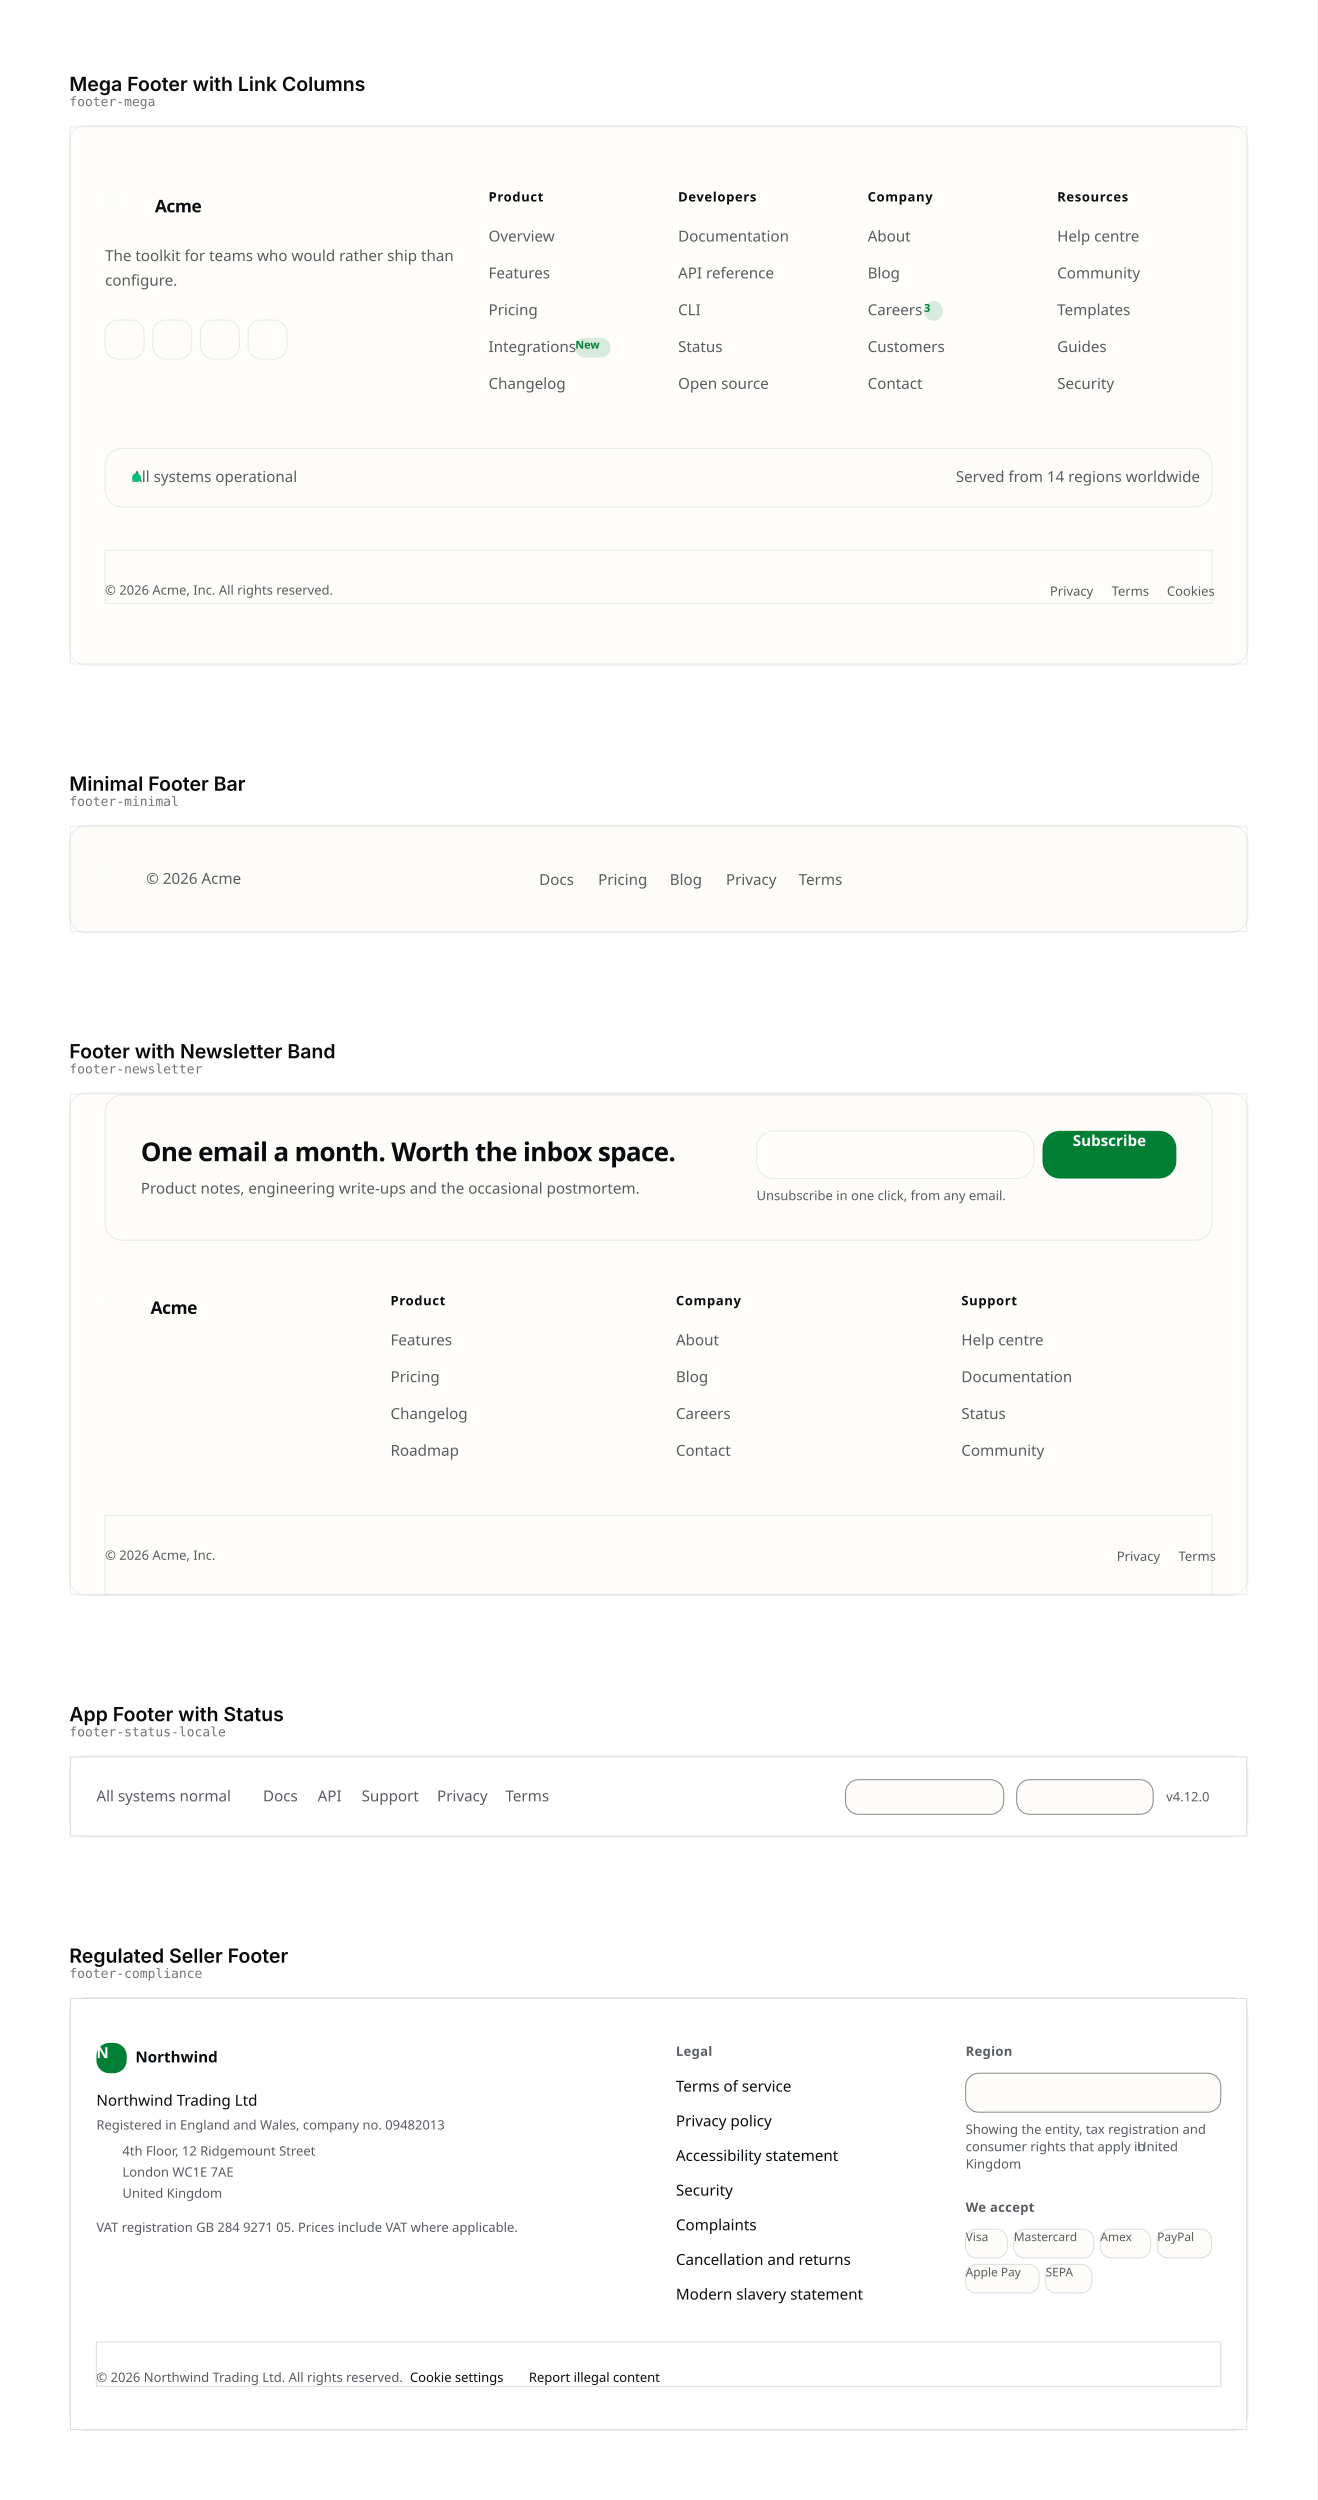
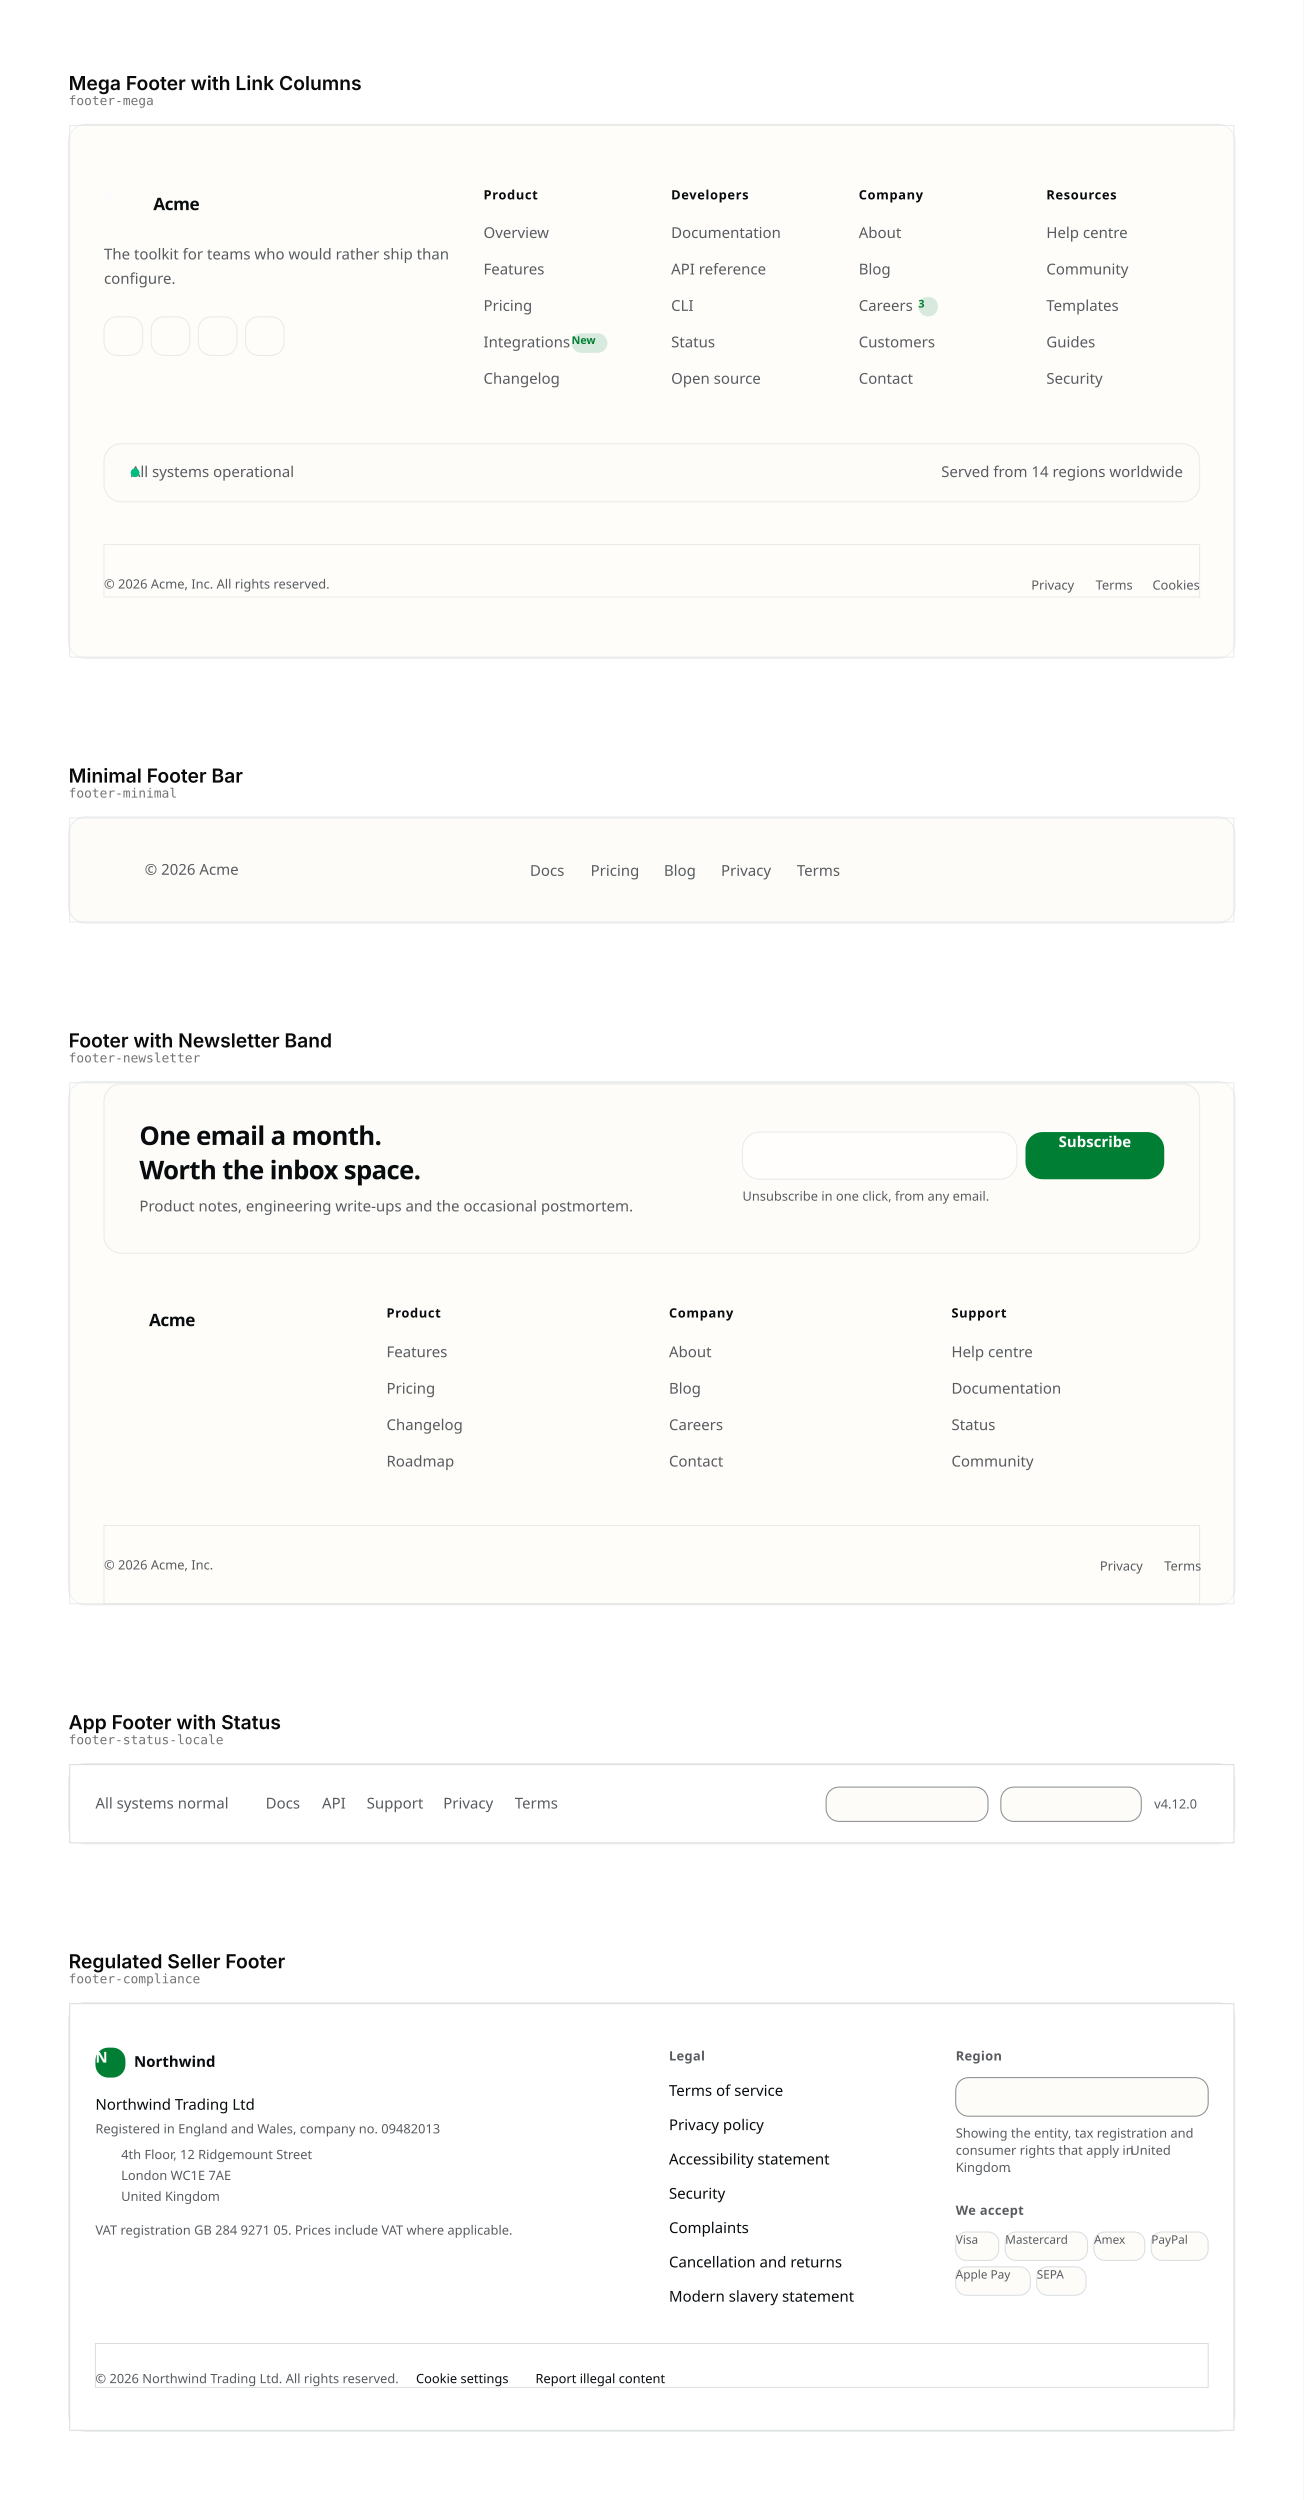
- <svg xmlns="http://www.w3.org/2000/svg" width="1216" height="2308" viewBox="0 0 1216 2308" id="Hoverlab — Footers">
-   <rect id="Background" x="0" y="0" width="1216" height="2308" fill="#ffffff" />
+ <svg xmlns="http://www.w3.org/2000/svg" width="1216" height="2332" viewBox="0 0 1216 2332" id="Hoverlab — Footers">
+   <rect id="Background" x="0" y="0" width="1216" height="2332" fill="#ffffff" />
  <text id="Mega Footer with Link Columns label" x="64" y="84" font-family="Inter, system-ui, sans-serif" font-size="18" font-weight="600" fill="#0a0a0a">Mega Footer with Link Columns</text>
  <text id="footer-mega id" x="64" y="98" font-family="ui-monospace, monospace" font-size="12" fill="#737373">footer-mega</text>
  <g id="Mega Footer with Link Columns" transform="translate(64, 116)">
    <rect id="container" x="0" y="0" width="1088" height="498" rx="16" fill="#fdfcf8" stroke="rgba(220, 222, 225, 0.6)" stroke-width="1" />
    <rect id="footer" x="1" y="1" width="1086" height="496" fill="rgba(255, 255, 255, 0.298)" stroke="rgba(220, 222, 225, 0.6)" stroke-width="1" />
-     <text id="A" x="33" y="72" fill="#fcfcfc" font-family="ui-sans-serif, system-ui" font-size="14" font-weight="900">A</text>
-     <text id="Acme" x="79" y="80" fill="#080c0f" font-family="ui-sans-serif, system-ui" font-size="16" font-weight="700" letter-spacing="-0.4">Acme</text>
-     <text id="The toolkit for teams who would rather s…" x="33" y="125" fill="#575b60" font-family="ui-sans-serif, system-ui" font-size="14">The toolkit for teams who would rather ship than</text>
-     <text id="configure." x="33" y="147.75" fill="#575b60" font-family="ui-sans-serif, system-ui" font-size="14">configure.</text>
+     <text id="A" x="33" y="72" fill="#fcfcfc" font-family="Geist, &quot;Geist Fallback&quot;" font-size="14" font-weight="900">A</text>
+     <text id="Acme" x="79" y="80" fill="#080c0f" font-family="Geist, &quot;Geist Fallback&quot;" font-size="16" font-weight="700" letter-spacing="-0.4">Acme</text>
+     <text id="The toolkit for teams who would rather s…" x="33" y="126" fill="#575b60" font-family="Geist, &quot;Geist Fallback&quot;" font-size="14">The toolkit for teams who would rather ship than</text>
+     <text id="configure." x="33" y="148.75" fill="#575b60" font-family="Geist, &quot;Geist Fallback&quot;" font-size="14">configure.</text>
    <rect id="link" x="33" y="179.5" width="36" height="36" rx="12" fill="none" stroke="rgba(220, 222, 225, 0.6)" stroke-width="1" />
    <rect id="link 2" x="77" y="179.5" width="36" height="36" rx="12" fill="none" stroke="rgba(220, 222, 225, 0.6)" stroke-width="1" />
    <rect id="link 3" x="121" y="179.5" width="36" height="36" rx="12" fill="none" stroke="rgba(220, 222, 225, 0.6)" stroke-width="1" />
    <rect id="link 4" x="165" y="179.5" width="36" height="36" rx="12" fill="none" stroke="rgba(220, 222, 225, 0.6)" stroke-width="1" />
-     <text id="Product" x="387" y="70" fill="#080c0f" font-family="ui-sans-serif, system-ui" font-size="12" font-weight="600" letter-spacing="0.6">Product</text>
-     <text id="Overview" x="387" y="107" fill="#575b60" font-family="ui-sans-serif, system-ui" font-size="14">Overview</text>
-     <text id="Features" x="387" y="141" fill="#575b60" font-family="ui-sans-serif, system-ui" font-size="14">Features</text>
-     <text id="Pricing" x="387" y="175" fill="#575b60" font-family="ui-sans-serif, system-ui" font-size="14">Pricing</text>
-     <text id="Integrations" x="387" y="209" fill="#575b60" font-family="ui-sans-serif, system-ui" font-size="14">Integrations</text>
-     <rect id="container 2" x="467.16" y="195.86" width="32.55" height="18.28" rx="9.14" fill="rgba(0, 128, 54, 0.149)" />
-     <text id="New" x="467.16" y="205.86" fill="#007f34" font-family="ui-sans-serif, system-ui" font-size="10" font-weight="600">New</text>
-     <text id="Changelog" x="387" y="243" fill="#575b60" font-family="ui-sans-serif, system-ui" font-size="14">Changelog</text>
-     <text id="Developers" x="562" y="70" fill="#080c0f" font-family="ui-sans-serif, system-ui" font-size="12" font-weight="600" letter-spacing="0.6">Developers</text>
-     <text id="Documentation" x="562" y="107" fill="#575b60" font-family="ui-sans-serif, system-ui" font-size="14">Documentation</text>
-     <text id="API reference" x="562" y="141" fill="#575b60" font-family="ui-sans-serif, system-ui" font-size="14">API reference</text>
-     <text id="CLI" x="562" y="175" fill="#575b60" font-family="ui-sans-serif, system-ui" font-size="14">CLI</text>
-     <text id="Status" x="562" y="209" fill="#575b60" font-family="ui-sans-serif, system-ui" font-size="14">Status</text>
-     <text id="Open source" x="562" y="243" fill="#575b60" font-family="ui-sans-serif, system-ui" font-size="14">Open source</text>
-     <text id="Company" x="737" y="70" fill="#080c0f" font-family="ui-sans-serif, system-ui" font-size="12" font-weight="600" letter-spacing="0.6">Company</text>
-     <text id="About" x="737" y="107" fill="#575b60" font-family="ui-sans-serif, system-ui" font-size="14">About</text>
-     <text id="Blog" x="737" y="141" fill="#575b60" font-family="ui-sans-serif, system-ui" font-size="14">Blog</text>
-     <text id="Careers" x="737" y="175" fill="#575b60" font-family="ui-sans-serif, system-ui" font-size="14">Careers</text>
-     <rect id="container 3" x="789.11" y="161.86" width="17.56" height="18.28" rx="8.78" fill="rgba(0, 128, 54, 0.149)" />
-     <text id="3" x="789.11" y="171.86" fill="#007f34" font-family="ui-sans-serif, system-ui" font-size="10" font-weight="600">3</text>
-     <text id="Customers" x="737" y="209" fill="#575b60" font-family="ui-sans-serif, system-ui" font-size="14">Customers</text>
-     <text id="Contact" x="737" y="243" fill="#575b60" font-family="ui-sans-serif, system-ui" font-size="14">Contact</text>
-     <text id="Resources" x="912" y="70" fill="#080c0f" font-family="ui-sans-serif, system-ui" font-size="12" font-weight="600" letter-spacing="0.6">Resources</text>
-     <text id="Help centre" x="912" y="107" fill="#575b60" font-family="ui-sans-serif, system-ui" font-size="14">Help centre</text>
-     <text id="Community" x="912" y="141" fill="#575b60" font-family="ui-sans-serif, system-ui" font-size="14">Community</text>
-     <text id="Templates" x="912" y="175" fill="#575b60" font-family="ui-sans-serif, system-ui" font-size="14">Templates</text>
-     <text id="Guides" x="912" y="209" fill="#575b60" font-family="ui-sans-serif, system-ui" font-size="14">Guides</text>
-     <text id="Security" x="912" y="243" fill="#575b60" font-family="ui-sans-serif, system-ui" font-size="14">Security</text>
+     <text id="Product" x="387" y="70" fill="#080c0f" font-family="Geist, &quot;Geist Fallback&quot;" font-size="12" font-weight="600" letter-spacing="0.6">Product</text>
+     <text id="Overview" x="387" y="106" fill="#575b60" font-family="Geist, &quot;Geist Fallback&quot;" font-size="14">Overview</text>
+     <text id="Features" x="387" y="140" fill="#575b60" font-family="Geist, &quot;Geist Fallback&quot;" font-size="14">Features</text>
+     <text id="Pricing" x="387" y="174" fill="#575b60" font-family="Geist, &quot;Geist Fallback&quot;" font-size="14">Pricing</text>
+     <text id="Integrations" x="387" y="208" fill="#575b60" font-family="Geist, &quot;Geist Fallback&quot;" font-size="14">Integrations</text>
+     <rect id="container 2" x="469.17" y="194.86" width="33.41" height="18.28" rx="9.14" fill="rgba(0, 128, 54, 0.149)" />
+     <text id="New" x="469.17" y="204.86" fill="#007f34" font-family="Geist, &quot;Geist Fallback&quot;" font-size="10" font-weight="600">New</text>
+     <text id="Changelog" x="387" y="242" fill="#575b60" font-family="Geist, &quot;Geist Fallback&quot;" font-size="14">Changelog</text>
+     <text id="Developers" x="562" y="70" fill="#080c0f" font-family="Geist, &quot;Geist Fallback&quot;" font-size="12" font-weight="600" letter-spacing="0.6">Developers</text>
+     <text id="Documentation" x="562" y="106" fill="#575b60" font-family="Geist, &quot;Geist Fallback&quot;" font-size="14">Documentation</text>
+     <text id="API reference" x="562" y="140" fill="#575b60" font-family="Geist, &quot;Geist Fallback&quot;" font-size="14">API reference</text>
+     <text id="CLI" x="562" y="174" fill="#575b60" font-family="Geist, &quot;Geist Fallback&quot;" font-size="14">CLI</text>
+     <text id="Status" x="562" y="208" fill="#575b60" font-family="Geist, &quot;Geist Fallback&quot;" font-size="14">Status</text>
+     <text id="Open source" x="562" y="242" fill="#575b60" font-family="Geist, &quot;Geist Fallback&quot;" font-size="14">Open source</text>
+     <text id="Company" x="737" y="70" fill="#080c0f" font-family="Geist, &quot;Geist Fallback&quot;" font-size="12" font-weight="600" letter-spacing="0.6">Company</text>
+     <text id="About" x="737" y="106" fill="#575b60" font-family="Geist, &quot;Geist Fallback&quot;" font-size="14">About</text>
+     <text id="Blog" x="737" y="140" fill="#575b60" font-family="Geist, &quot;Geist Fallback&quot;" font-size="14">Blog</text>
+     <text id="Careers" x="737" y="174" fill="#575b60" font-family="Geist, &quot;Geist Fallback&quot;" font-size="14">Careers</text>
+     <rect id="container 3" x="792.66" y="160.86" width="18.38" height="18.28" rx="9.14" fill="rgba(0, 128, 54, 0.149)" />
+     <text id="3" x="792.66" y="170.86" fill="#007f34" font-family="Geist, &quot;Geist Fallback&quot;" font-size="10" font-weight="600">3</text>
+     <text id="Customers" x="737" y="208" fill="#575b60" font-family="Geist, &quot;Geist Fallback&quot;" font-size="14">Customers</text>
+     <text id="Contact" x="737" y="242" fill="#575b60" font-family="Geist, &quot;Geist Fallback&quot;" font-size="14">Contact</text>
+     <text id="Resources" x="912" y="70" fill="#080c0f" font-family="Geist, &quot;Geist Fallback&quot;" font-size="12" font-weight="600" letter-spacing="0.6">Resources</text>
+     <text id="Help centre" x="912" y="106" fill="#575b60" font-family="Geist, &quot;Geist Fallback&quot;" font-size="14">Help centre</text>
+     <text id="Community" x="912" y="140" fill="#575b60" font-family="Geist, &quot;Geist Fallback&quot;" font-size="14">Community</text>
+     <text id="Templates" x="912" y="174" fill="#575b60" font-family="Geist, &quot;Geist Fallback&quot;" font-size="14">Templates</text>
+     <text id="Guides" x="912" y="208" fill="#575b60" font-family="Geist, &quot;Geist Fallback&quot;" font-size="14">Guides</text>
+     <text id="Security" x="912" y="242" fill="#575b60" font-family="Geist, &quot;Geist Fallback&quot;" font-size="14">Security</text>
    <rect id="container 4" x="33" y="298" width="1022" height="54" rx="16" fill="rgba(253, 252, 248, 0.6)" stroke="rgba(220, 222, 225, 0.6)" stroke-width="1" />
-     <text id="All systems operational" x="58" y="329" fill="#575b60" font-family="ui-sans-serif, system-ui" font-size="14">All systems operational</text>
+     <text id="All systems operational" x="58" y="329" fill="#575b60" font-family="Geist, &quot;Geist Fallback&quot;" font-size="14">All systems operational</text>
    <rect id="container 5" x="58" y="321" width="8" height="8" rx="4" fill="rgba(0, 188, 125, 0.6)" />
    <rect id="container 6" x="58" y="321" width="8" height="8" rx="4" fill="#00bc7d" />
-     <text id="Served from 14 regions worldwide" x="818.36" y="329" fill="#575b60" font-family="ui-sans-serif, system-ui" font-size="14">Served from 14 regions worldwide</text>
+     <text id="Served from 14 regions worldwide" x="813.94" y="329" fill="#575b60" font-family="Geist, &quot;Geist Fallback&quot;" font-size="14">Served from 14 regions worldwide</text>
    <rect id="container 7" x="33" y="392" width="1022" height="49" fill="none" stroke="rgba(220, 222, 225, 0.6)" stroke-width="1" />
-     <text id="© 2026 Acme, Inc. All rights reserved." x="33" y="433" fill="#575b60" font-family="ui-sans-serif, system-ui" font-size="12">© 2026 Acme, Inc. All rights reserved.</text>
-     <text id="Privacy" x="905.25" y="434" fill="#575b60" font-family="ui-sans-serif, system-ui" font-size="12">Privacy</text>
-     <text id="Terms" x="962.27" y="434" fill="#575b60" font-family="ui-sans-serif, system-ui" font-size="12">Terms</text>
-     <text id="Cookies" x="1013.27" y="434" fill="#575b60" font-family="ui-sans-serif, system-ui" font-size="12">Cookies</text>
+     <text id="© 2026 Acme, Inc. All rights reserved." x="33" y="433" fill="#575b60" font-family="Geist, &quot;Geist Fallback&quot;" font-size="12">© 2026 Acme, Inc. All rights reserved.</text>
+     <text id="Privacy" x="897.94" y="434" fill="#575b60" font-family="Geist, &quot;Geist Fallback&quot;" font-size="12">Privacy</text>
+     <text id="Terms" x="958.03" y="434" fill="#575b60" font-family="Geist, &quot;Geist Fallback&quot;" font-size="12">Terms</text>
+     <text id="Cookies" x="1011" y="434" fill="#575b60" font-family="Geist, &quot;Geist Fallback&quot;" font-size="12">Cookies</text>
  </g>
  <text id="Minimal Footer Bar label" x="64" y="730" font-family="Inter, system-ui, sans-serif" font-size="18" font-weight="600" fill="#0a0a0a">Minimal Footer Bar</text>
  <text id="footer-minimal id" x="64" y="744" font-family="ui-monospace, monospace" font-size="12" fill="#737373">footer-minimal</text>
  <g id="Minimal Footer Bar" transform="translate(64, 762)">
    <rect id="container" x="0" y="0" width="1088" height="99" rx="16" fill="#fdfcf8" stroke="rgba(220, 222, 225, 0.6)" stroke-width="1" />
    <rect id="footer" x="1" y="1" width="1086" height="97" fill="none" stroke="rgba(220, 222, 225, 0.6)" stroke-width="1" />
-     <text id="A" x="33" y="48" fill="#fcfcfc" font-family="ui-sans-serif, system-ui" font-size="12" font-weight="900">A</text>
-     <text id="© 2026 Acme" x="71" y="54" fill="#575b60" font-family="ui-sans-serif, system-ui" font-size="14">© 2026 Acme</text>
-     <text id="Docs" x="433.73" y="55" fill="#575b60" font-family="ui-sans-serif, system-ui" font-size="14">Docs</text>
-     <text id="Pricing" x="488.17" y="55" fill="#575b60" font-family="ui-sans-serif, system-ui" font-size="14">Pricing</text>
-     <text id="Blog" x="554.3" y="55" fill="#575b60" font-family="ui-sans-serif, system-ui" font-size="14">Blog</text>
-     <text id="Privacy" x="606.17" y="55" fill="#575b60" font-family="ui-sans-serif, system-ui" font-size="14">Privacy</text>
-     <text id="Terms" x="673.34" y="55" fill="#575b60" font-family="ui-sans-serif, system-ui" font-size="14">Terms</text>
+     <text id="A" x="33" y="48" fill="#fcfcfc" font-family="Geist, &quot;Geist Fallback&quot;" font-size="12" font-weight="900">A</text>
+     <text id="© 2026 Acme" x="71" y="54" fill="#575b60" font-family="Geist, &quot;Geist Fallback&quot;" font-size="14">© 2026 Acme</text>
+     <text id="Docs" x="430.31" y="55" fill="#575b60" font-family="Geist, &quot;Geist Fallback&quot;" font-size="14">Docs</text>
+     <text id="Pricing" x="486.89" y="55" fill="#575b60" font-family="Geist, &quot;Geist Fallback&quot;" font-size="14">Pricing</text>
+     <text id="Blog" x="555.31" y="55" fill="#575b60" font-family="Geist, &quot;Geist Fallback&quot;" font-size="14">Blog</text>
+     <text id="Privacy" x="608.55" y="55" fill="#575b60" font-family="Geist, &quot;Geist Fallback&quot;" font-size="14">Privacy</text>
+     <text id="Terms" x="679.31" y="55" fill="#575b60" font-family="Geist, &quot;Geist Fallback&quot;" font-size="14">Terms</text>
  </g>
  <text id="Footer with Newsletter Band label" x="64" y="977" font-family="Inter, system-ui, sans-serif" font-size="18" font-weight="600" fill="#0a0a0a">Footer with Newsletter Band</text>
  <text id="footer-newsletter id" x="64" y="991" font-family="ui-monospace, monospace" font-size="12" fill="#737373">footer-newsletter</text>
  <g id="Footer with Newsletter Band" transform="translate(64, 1009)">
-     <rect id="container" x="0" y="0" width="1088" height="464" rx="16" fill="#fdfcf8" stroke="rgba(220, 222, 225, 0.6)" stroke-width="1" />
-     <rect id="footer" x="1" y="1" width="1086" height="462" fill="rgba(255, 255, 255, 0.298)" stroke="rgba(220, 222, 225, 0.6)" stroke-width="1" />
-     <rect id="container 2" x="33" y="2" width="1022" height="134" rx="16" fill="rgba(253, 251, 247, 0.902)" stroke="rgba(220, 222, 225, 0.6)" stroke-width="1" />
-     <text id="One email a month. Worth the inbox space…" x="66" y="63" fill="#080c0f" font-family="ui-sans-serif, system-ui" font-size="24" font-weight="700" letter-spacing="-0.6">One email a month. Worth the inbox space.</text>
-     <text id="Product notes, engineering write-ups and…" x="66" y="93" fill="#575b60" font-family="ui-sans-serif, system-ui" font-size="14">Product notes, engineering write-ups and the occasional postmortem.</text>
-     <rect id="field" x="634.44" y="35" width="256" height="44" rx="16" fill="rgba(255, 255, 255, 0.6)" stroke="rgba(220, 222, 225, 0.6)" stroke-width="1" />
-     <rect id="button" x="898.44" y="35" width="123.56" height="44" rx="16" fill="#007f34" />
-     <text id="Subscribe" x="960.22" y="49" fill="#fcfcfc" font-family="ui-sans-serif, system-ui" font-size="14" font-weight="600" text-anchor="middle">Subscribe</text>
-     <text id="Unsubscribe in one click, from any email…" x="634.44" y="99" fill="#575b60" font-family="ui-sans-serif, system-ui" font-size="12">Unsubscribe in one click, from any email.</text>
-     <text id="A" x="33" y="196" fill="#fcfcfc" font-family="ui-sans-serif, system-ui" font-size="12" font-weight="900">A</text>
-     <text id="Acme" x="75" y="204" fill="#080c0f" font-family="ui-sans-serif, system-ui" font-size="16" font-weight="700" letter-spacing="-0.4">Acme</text>
-     <text id="Product" x="296.5" y="196" fill="#080c0f" font-family="ui-sans-serif, system-ui" font-size="12" font-weight="600" letter-spacing="0.6">Product</text>
-     <text id="Features" x="296.5" y="233" fill="#575b60" font-family="ui-sans-serif, system-ui" font-size="14">Features</text>
-     <text id="Pricing" x="296.5" y="267" fill="#575b60" font-family="ui-sans-serif, system-ui" font-size="14">Pricing</text>
-     <text id="Changelog" x="296.5" y="301" fill="#575b60" font-family="ui-sans-serif, system-ui" font-size="14">Changelog</text>
-     <text id="Roadmap" x="296.5" y="335" fill="#575b60" font-family="ui-sans-serif, system-ui" font-size="14">Roadmap</text>
-     <text id="Company" x="560" y="196" fill="#080c0f" font-family="ui-sans-serif, system-ui" font-size="12" font-weight="600" letter-spacing="0.6">Company</text>
-     <text id="About" x="560" y="233" fill="#575b60" font-family="ui-sans-serif, system-ui" font-size="14">About</text>
-     <text id="Blog" x="560" y="267" fill="#575b60" font-family="ui-sans-serif, system-ui" font-size="14">Blog</text>
-     <text id="Careers" x="560" y="301" fill="#575b60" font-family="ui-sans-serif, system-ui" font-size="14">Careers</text>
-     <text id="Contact" x="560" y="335" fill="#575b60" font-family="ui-sans-serif, system-ui" font-size="14">Contact</text>
-     <text id="Support" x="823.5" y="196" fill="#080c0f" font-family="ui-sans-serif, system-ui" font-size="12" font-weight="600" letter-spacing="0.6">Support</text>
-     <text id="Help centre" x="823.5" y="233" fill="#575b60" font-family="ui-sans-serif, system-ui" font-size="14">Help centre</text>
-     <text id="Documentation" x="823.5" y="267" fill="#575b60" font-family="ui-sans-serif, system-ui" font-size="14">Documentation</text>
-     <text id="Status" x="823.5" y="301" fill="#575b60" font-family="ui-sans-serif, system-ui" font-size="14">Status</text>
-     <text id="Community" x="823.5" y="335" fill="#575b60" font-family="ui-sans-serif, system-ui" font-size="14">Community</text>
-     <rect id="container 3" x="33" y="390" width="1022" height="73" fill="none" stroke="rgba(220, 222, 225, 0.6)" stroke-width="1" />
-     <text id="© 2026 Acme, Inc." x="33" y="431" fill="#575b60" font-family="ui-sans-serif, system-ui" font-size="12">© 2026 Acme, Inc.</text>
-     <text id="Privacy" x="966.98" y="432" fill="#575b60" font-family="ui-sans-serif, system-ui" font-size="12">Privacy</text>
-     <text id="Terms" x="1024" y="432" fill="#575b60" font-family="ui-sans-serif, system-ui" font-size="12">Terms</text>
+     <rect id="container" x="0" y="0" width="1088" height="488" rx="16" fill="#fdfcf8" stroke="rgba(220, 222, 225, 0.6)" stroke-width="1" />
+     <rect id="footer" x="1" y="1" width="1086" height="486" fill="rgba(255, 255, 255, 0.298)" stroke="rgba(220, 222, 225, 0.6)" stroke-width="1" />
+     <rect id="container 2" x="33" y="2" width="1022" height="158" rx="16" fill="rgba(253, 251, 247, 0.902)" stroke="rgba(220, 222, 225, 0.6)" stroke-width="1" />
+     <text id="One email a month." x="66" y="59" fill="#080c0f" font-family="Geist, &quot;Geist Fallback&quot;" font-size="24" font-weight="700" letter-spacing="-0.6">One email a month.</text>
+     <text id="Worth the inbox space." x="66" y="91" fill="#080c0f" font-family="Geist, &quot;Geist Fallback&quot;" font-size="24" font-weight="700" letter-spacing="-0.6">Worth the inbox space.</text>
+     <text id="Product notes, engineering write-ups and…" x="66" y="121" fill="#575b60" font-family="Geist, &quot;Geist Fallback&quot;" font-size="14">Product notes, engineering write-ups and the occasional postmortem.</text>
+     <rect id="field" x="628.56" y="47" width="256" height="44" rx="16" fill="rgba(255, 255, 255, 0.6)" stroke="rgba(220, 222, 225, 0.6)" stroke-width="1" />
+     <rect id="button" x="892.56" y="47" width="129.44" height="44" rx="16" fill="#007f34" />
+     <text id="Subscribe" x="957.28" y="61" fill="#fcfcfc" font-family="Geist, &quot;Geist Fallback&quot;" font-size="14" font-weight="600" text-anchor="middle">Subscribe</text>
+     <text id="Unsubscribe in one click, from any email…" x="628.56" y="111" fill="#575b60" font-family="Geist, &quot;Geist Fallback&quot;" font-size="12">Unsubscribe in one click, from any email.</text>
+     <text id="A" x="33" y="220" fill="#fcfcfc" font-family="Geist, &quot;Geist Fallback&quot;" font-size="12" font-weight="900">A</text>
+     <text id="Acme" x="75" y="228" fill="#080c0f" font-family="Geist, &quot;Geist Fallback&quot;" font-size="16" font-weight="700" letter-spacing="-0.4">Acme</text>
+     <text id="Product" x="296.5" y="220" fill="#080c0f" font-family="Geist, &quot;Geist Fallback&quot;" font-size="12" font-weight="600" letter-spacing="0.6">Product</text>
+     <text id="Features" x="296.5" y="257" fill="#575b60" font-family="Geist, &quot;Geist Fallback&quot;" font-size="14">Features</text>
+     <text id="Pricing" x="296.5" y="291" fill="#575b60" font-family="Geist, &quot;Geist Fallback&quot;" font-size="14">Pricing</text>
+     <text id="Changelog" x="296.5" y="325" fill="#575b60" font-family="Geist, &quot;Geist Fallback&quot;" font-size="14">Changelog</text>
+     <text id="Roadmap" x="296.5" y="359" fill="#575b60" font-family="Geist, &quot;Geist Fallback&quot;" font-size="14">Roadmap</text>
+     <text id="Company" x="560" y="220" fill="#080c0f" font-family="Geist, &quot;Geist Fallback&quot;" font-size="12" font-weight="600" letter-spacing="0.6">Company</text>
+     <text id="About" x="560" y="257" fill="#575b60" font-family="Geist, &quot;Geist Fallback&quot;" font-size="14">About</text>
+     <text id="Blog" x="560" y="291" fill="#575b60" font-family="Geist, &quot;Geist Fallback&quot;" font-size="14">Blog</text>
+     <text id="Careers" x="560" y="325" fill="#575b60" font-family="Geist, &quot;Geist Fallback&quot;" font-size="14">Careers</text>
+     <text id="Contact" x="560" y="359" fill="#575b60" font-family="Geist, &quot;Geist Fallback&quot;" font-size="14">Contact</text>
+     <text id="Support" x="823.5" y="220" fill="#080c0f" font-family="Geist, &quot;Geist Fallback&quot;" font-size="12" font-weight="600" letter-spacing="0.6">Support</text>
+     <text id="Help centre" x="823.5" y="257" fill="#575b60" font-family="Geist, &quot;Geist Fallback&quot;" font-size="14">Help centre</text>
+     <text id="Documentation" x="823.5" y="291" fill="#575b60" font-family="Geist, &quot;Geist Fallback&quot;" font-size="14">Documentation</text>
+     <text id="Status" x="823.5" y="325" fill="#575b60" font-family="Geist, &quot;Geist Fallback&quot;" font-size="14">Status</text>
+     <text id="Community" x="823.5" y="359" fill="#575b60" font-family="Geist, &quot;Geist Fallback&quot;" font-size="14">Community</text>
+     <rect id="container 3" x="33" y="414" width="1022" height="73" fill="none" stroke="rgba(220, 222, 225, 0.6)" stroke-width="1" />
+     <text id="© 2026 Acme, Inc." x="33" y="455" fill="#575b60" font-family="Geist, &quot;Geist Fallback&quot;" font-size="12">© 2026 Acme, Inc.</text>
+     <text id="Privacy" x="961.94" y="456" fill="#575b60" font-family="Geist, &quot;Geist Fallback&quot;" font-size="12">Privacy</text>
+     <text id="Terms" x="1022.03" y="456" fill="#575b60" font-family="Geist, &quot;Geist Fallback&quot;" font-size="12">Terms</text>
  </g>
-   <text id="App Footer with Status label" x="64" y="1589" font-family="Inter, system-ui, sans-serif" font-size="18" font-weight="600" fill="#0a0a0a">App Footer with Status</text>
-   <text id="footer-status-locale id" x="64" y="1603" font-family="ui-monospace, monospace" font-size="12" fill="#737373">footer-status-locale</text>
-   <g id="App Footer with Status" transform="translate(64, 1621)">
+   <text id="App Footer with Status label" x="64" y="1613" font-family="Inter, system-ui, sans-serif" font-size="18" font-weight="600" fill="#0a0a0a">App Footer with Status</text>
+   <text id="footer-status-locale id" x="64" y="1627" font-family="ui-monospace, monospace" font-size="12" fill="#737373">footer-status-locale</text>
+   <g id="App Footer with Status" transform="translate(64, 1645)">
    <rect id="container" x="0" y="0" width="1088" height="75" rx="16" fill="#fdfcf8" stroke="rgba(220, 222, 225, 0.6)" stroke-width="1" />
    <rect id="footer" x="1" y="1" width="1086" height="73" fill="#ffffff" stroke="#dbdee1" stroke-width="1" />
-     <text id="All systems normal" x="25" y="42" fill="#575b60" font-family="ui-sans-serif, system-ui" font-size="14">All systems normal</text>
-     <text id="Docs" x="178.78" y="42" fill="#575b60" font-family="ui-sans-serif, system-ui" font-size="14">Docs</text>
-     <text id="API" x="229.22" y="42" fill="#575b60" font-family="ui-sans-serif, system-ui" font-size="14">API</text>
-     <text id="Support" x="269.83" y="42" fill="#575b60" font-family="ui-sans-serif, system-ui" font-size="14">Support</text>
-     <text id="Privacy" x="339.47" y="42" fill="#575b60" font-family="ui-sans-serif, system-ui" font-size="14">Privacy</text>
-     <text id="Terms" x="402.64" y="42" fill="#575b60" font-family="ui-sans-serif, system-ui" font-size="14">Terms</text>
-     <rect id="field" x="716.59" y="22" width="146" height="32" rx="12" fill="#fdfcf8" stroke="#8d8f92" stroke-width="1" />
-     <rect id="field 2" x="874.59" y="22" width="126" height="32" rx="12" fill="#fdfcf8" stroke="#8d8f92" stroke-width="1" />
+     <text id="All systems normal" x="25" y="42" fill="#575b60" font-family="Geist, &quot;Geist Fallback&quot;" font-size="14">All systems normal</text>
+     <text id="Docs" x="183.77" y="42" fill="#575b60" font-family="Geist, &quot;Geist Fallback&quot;" font-size="14">Docs</text>
+     <text id="API" x="236.34" y="42" fill="#575b60" font-family="Geist, &quot;Geist Fallback&quot;" font-size="14">API</text>
+     <text id="Support" x="278.03" y="42" fill="#575b60" font-family="Geist, &quot;Geist Fallback&quot;" font-size="14">Support</text>
+     <text id="Privacy" x="349.41" y="42" fill="#575b60" font-family="Geist, &quot;Geist Fallback&quot;" font-size="14">Privacy</text>
+     <text id="Terms" x="416.17" y="42" fill="#575b60" font-family="Geist, &quot;Geist Fallback&quot;" font-size="14">Terms</text>
+     <rect id="field" x="706.59" y="22" width="151" height="32" rx="12" fill="#fdfcf8" stroke="#8d8f92" stroke-width="1" />
+     <rect id="field 2" x="869.59" y="22" width="131" height="32" rx="12" fill="#fdfcf8" stroke="#8d8f92" stroke-width="1" />
    <text id="v4.12.0" x="1012.59" y="42" fill="#575b60" font-family="&quot;JetBrains Mono&quot;, &quot;JetBrains Mono Fallback&quot;" font-size="12">v4.12.0</text>
  </g>
-   <text id="Regulated Seller Footer label" x="64" y="1812" font-family="Inter, system-ui, sans-serif" font-size="18" font-weight="600" fill="#0a0a0a">Regulated Seller Footer</text>
-   <text id="footer-compliance id" x="64" y="1826" font-family="ui-monospace, monospace" font-size="12" fill="#737373">footer-compliance</text>
-   <g id="Regulated Seller Footer" transform="translate(64, 1844)">
+   <text id="Regulated Seller Footer label" x="64" y="1836" font-family="Inter, system-ui, sans-serif" font-size="18" font-weight="600" fill="#0a0a0a">Regulated Seller Footer</text>
+   <text id="footer-compliance id" x="64" y="1850" font-family="ui-monospace, monospace" font-size="12" fill="#737373">footer-compliance</text>
+   <g id="Regulated Seller Footer" transform="translate(64, 1868)">
    <rect id="container" x="0" y="0" width="1088" height="400" rx="16" fill="#fdfcf8" stroke="rgba(220, 222, 225, 0.6)" stroke-width="1" />
    <rect id="footer" x="1" y="1" width="1086" height="398" fill="#ffffff" stroke="#dbdee1" stroke-width="1" />
    <rect id="container 2" x="25" y="42" width="28" height="28" rx="12" fill="#007f34" />
-     <text id="N" x="25" y="56" fill="#fcfcfc" font-family="ui-sans-serif, system-ui" font-size="14" font-weight="700">N</text>
-     <text id="Northwind" x="61" y="60" fill="#080c0f" font-family="ui-sans-serif, system-ui" font-size="14" font-weight="600">Northwind</text>
-     <text id="Northwind Trading Ltd" x="25" y="100" fill="#080c0f" font-family="ui-sans-serif, system-ui" font-size="14" font-weight="500">Northwind Trading Ltd</text>
-     <text id="Registered in England and Wales, company…" x="25" y="122" fill="#575b60" font-family="ui-sans-serif, system-ui" font-size="12">Registered in England and Wales, company no. 09482013</text>
-     <text id="4th Floor, 12 Ridgemount Street" x="49" y="146" fill="#575b60" font-family="ui-sans-serif, system-ui" font-size="12">4th Floor, 12 Ridgemount Street</text>
-     <text id="London WC1E 7AE" x="49" y="165.5" fill="#575b60" font-family="ui-sans-serif, system-ui" font-size="12">London WC1E 7AE</text>
-     <text id="United Kingdom" x="49" y="185" fill="#575b60" font-family="ui-sans-serif, system-ui" font-size="12">United Kingdom</text>
-     <text id="VAT registration GB 284 9271 05. Prices …" x="25" y="216.5" fill="#575b60" font-family="ui-sans-serif, system-ui" font-size="12">VAT registration GB 284 9271 05. Prices include VAT where applicable.</text>
-     <text id="Legal" x="560" y="54" fill="#575b60" font-family="ui-sans-serif, system-ui" font-size="12" font-weight="600" letter-spacing="0.3">Legal</text>
-     <text id="Terms of service" x="560" y="87" fill="#080c0f" font-family="ui-sans-serif, system-ui" font-size="14">Terms of service</text>
-     <text id="Privacy policy" x="560" y="119" fill="#080c0f" font-family="ui-sans-serif, system-ui" font-size="14">Privacy policy</text>
-     <text id="Accessibility statement" x="560" y="151" fill="#080c0f" font-family="ui-sans-serif, system-ui" font-size="14">Accessibility statement</text>
-     <text id="Security" x="560" y="183" fill="#080c0f" font-family="ui-sans-serif, system-ui" font-size="14">Security</text>
-     <text id="Complaints" x="560" y="215" fill="#080c0f" font-family="ui-sans-serif, system-ui" font-size="14">Complaints</text>
-     <text id="Cancellation and returns" x="560" y="247" fill="#080c0f" font-family="ui-sans-serif, system-ui" font-size="14">Cancellation and returns</text>
-     <text id="Modern slavery statement" x="560" y="279" fill="#080c0f" font-family="ui-sans-serif, system-ui" font-size="14">Modern slavery statement</text>
-     <text id="Region" x="827.5" y="54" fill="#575b60" font-family="ui-sans-serif, system-ui" font-size="12" font-weight="600" letter-spacing="0.3">Region</text>
+     <text id="N" x="25" y="56" fill="#fcfcfc" font-family="Geist, &quot;Geist Fallback&quot;" font-size="14" font-weight="700">N</text>
+     <text id="Northwind" x="61" y="60" fill="#080c0f" font-family="Geist, &quot;Geist Fallback&quot;" font-size="14" font-weight="600">Northwind</text>
+     <text id="Northwind Trading Ltd" x="25" y="100" fill="#080c0f" font-family="Geist, &quot;Geist Fallback&quot;" font-size="14" font-weight="500">Northwind Trading Ltd</text>
+     <text id="Registered in England and Wales, company…" x="25" y="122" fill="#575b60" font-family="Geist, &quot;Geist Fallback&quot;" font-size="12">Registered in England and Wales, company no. 09482013</text>
+     <text id="4th Floor, 12 Ridgemount Street" x="49" y="146" fill="#575b60" font-family="Geist, &quot;Geist Fallback&quot;" font-size="12">4th Floor, 12 Ridgemount Street</text>
+     <text id="London WC1E 7AE" x="49" y="165.5" fill="#575b60" font-family="Geist, &quot;Geist Fallback&quot;" font-size="12">London WC1E 7AE</text>
+     <text id="United Kingdom" x="49" y="185" fill="#575b60" font-family="Geist, &quot;Geist Fallback&quot;" font-size="12">United Kingdom</text>
+     <text id="VAT registration GB 284 9271 05. Prices …" x="25" y="216.5" fill="#575b60" font-family="Geist, &quot;Geist Fallback&quot;" font-size="12">VAT registration GB 284 9271 05. Prices include VAT where applicable.</text>
+     <text id="Legal" x="560" y="54" fill="#575b60" font-family="Geist, &quot;Geist Fallback&quot;" font-size="12" font-weight="600" letter-spacing="0.3">Legal</text>
+     <text id="Terms of service" x="560" y="87" fill="#080c0f" font-family="Geist, &quot;Geist Fallback&quot;" font-size="14">Terms of service</text>
+     <text id="Privacy policy" x="560" y="119" fill="#080c0f" font-family="Geist, &quot;Geist Fallback&quot;" font-size="14">Privacy policy</text>
+     <text id="Accessibility statement" x="560" y="151" fill="#080c0f" font-family="Geist, &quot;Geist Fallback&quot;" font-size="14">Accessibility statement</text>
+     <text id="Security" x="560" y="183" fill="#080c0f" font-family="Geist, &quot;Geist Fallback&quot;" font-size="14">Security</text>
+     <text id="Complaints" x="560" y="215" fill="#080c0f" font-family="Geist, &quot;Geist Fallback&quot;" font-size="14">Complaints</text>
+     <text id="Cancellation and returns" x="560" y="247" fill="#080c0f" font-family="Geist, &quot;Geist Fallback&quot;" font-size="14">Cancellation and returns</text>
+     <text id="Modern slavery statement" x="560" y="279" fill="#080c0f" font-family="Geist, &quot;Geist Fallback&quot;" font-size="14">Modern slavery statement</text>
+     <text id="Region" x="827.5" y="54" fill="#575b60" font-family="Geist, &quot;Geist Fallback&quot;" font-size="12" font-weight="600" letter-spacing="0.3">Region</text>
    <rect id="field" x="827.5" y="70" width="235.5" height="36" rx="12" fill="#fdfcf8" stroke="#8d8f92" stroke-width="1" />
-     <text id="Showing the entity, tax registration and" x="827.5" y="126" fill="#575b60" font-family="ui-sans-serif, system-ui" font-size="12">Showing the entity, tax registration and</text>
-     <text id="consumer rights that apply in" x="827.5" y="142" fill="#575b60" font-family="ui-sans-serif, system-ui" font-size="12">consumer rights that apply in</text>
-     <text id="United" x="985.72" y="142" fill="#575b60" font-family="ui-sans-serif, system-ui" font-size="12">United</text>
-     <text id="Kingdom" x="827.5" y="158" fill="#575b60" font-family="ui-sans-serif, system-ui" font-size="12">Kingdom</text>
-     <text id="." x="875.67" y="158" fill="#575b60" font-family="ui-sans-serif, system-ui" font-size="12">.</text>
-     <text id="We accept" x="827.5" y="198" fill="#575b60" font-family="ui-sans-serif, system-ui" font-size="12" font-weight="600" letter-spacing="0.3">We accept</text>
-     <rect id="list item" x="827.5" y="214" width="38.42" height="26.5" rx="10" fill="#fdfcf8" stroke="#dbdee1" stroke-width="1" />
-     <text id="Visa" x="827.5" y="225" fill="#575b60" font-family="ui-sans-serif, system-ui" font-size="11" font-weight="500">Visa</text>
-     <rect id="list item 2" x="871.92" y="214" width="73.91" height="26.5" rx="10" fill="#fdfcf8" stroke="#dbdee1" stroke-width="1" />
-     <text id="Mastercard" x="871.92" y="225" fill="#575b60" font-family="ui-sans-serif, system-ui" font-size="11" font-weight="500">Mastercard</text>
-     <rect id="list item 3" x="951.83" y="214" width="46.48" height="26.5" rx="10" fill="#fdfcf8" stroke="#dbdee1" stroke-width="1" />
-     <text id="Amex" x="951.83" y="225" fill="#575b60" font-family="ui-sans-serif, system-ui" font-size="11" font-weight="500">Amex</text>
-     <rect id="list item 4" x="1004.31" y="214" width="50.19" height="26.5" rx="10" fill="#fdfcf8" stroke="#dbdee1" stroke-width="1" />
-     <text id="PayPal" x="1004.31" y="225" fill="#575b60" font-family="ui-sans-serif, system-ui" font-size="11" font-weight="500">PayPal</text>
-     <rect id="list item 5" x="827.5" y="246.5" width="67.83" height="26.5" rx="10" fill="#fdfcf8" stroke="#dbdee1" stroke-width="1" />
-     <text id="Apple Pay" x="827.5" y="257.5" fill="#575b60" font-family="ui-sans-serif, system-ui" font-size="11" font-weight="500">Apple Pay</text>
-     <rect id="list item 6" x="901.33" y="246.5" width="42.75" height="26.5" rx="10" fill="#fdfcf8" stroke="#dbdee1" stroke-width="1" />
-     <text id="SEPA" x="901.33" y="257.5" fill="#575b60" font-family="ui-sans-serif, system-ui" font-size="11" font-weight="500">SEPA</text>
+     <text id="Showing the entity, tax registration and" x="827.5" y="126" fill="#575b60" font-family="Geist, &quot;Geist Fallback&quot;" font-size="12">Showing the entity, tax registration and</text>
+     <text id="consumer rights that apply in" x="827.5" y="142" fill="#575b60" font-family="Geist, &quot;Geist Fallback&quot;" font-size="12">consumer rights that apply in</text>
+     <text id="United" x="990.34" y="142" fill="#575b60" font-family="Geist, &quot;Geist Fallback&quot;" font-size="12">United</text>
+     <text id="Kingdom" x="827.5" y="158" fill="#575b60" font-family="Geist, &quot;Geist Fallback&quot;" font-size="12">Kingdom</text>
+     <text id="." x="876.2" y="158" fill="#575b60" font-family="Geist, &quot;Geist Fallback&quot;" font-size="12">.</text>
+     <text id="We accept" x="827.5" y="198" fill="#575b60" font-family="Geist, &quot;Geist Fallback&quot;" font-size="12" font-weight="600" letter-spacing="0.3">We accept</text>
+     <rect id="list item" x="827.5" y="214" width="40.16" height="26.5" rx="10" fill="#fdfcf8" stroke="#dbdee1" stroke-width="1" />
+     <text id="Visa" x="827.5" y="225" fill="#575b60" font-family="Geist, &quot;Geist Fallback&quot;" font-size="11" font-weight="500">Visa</text>
+     <rect id="list item 2" x="873.66" y="214" width="76.84" height="26.5" rx="10" fill="#fdfcf8" stroke="#dbdee1" stroke-width="1" />
+     <text id="Mastercard" x="873.66" y="225" fill="#575b60" font-family="Geist, &quot;Geist Fallback&quot;" font-size="11" font-weight="500">Mastercard</text>
+     <rect id="list item 3" x="956.5" y="214" width="47.38" height="26.5" rx="10" fill="#fdfcf8" stroke="#dbdee1" stroke-width="1" />
+     <text id="Amex" x="956.5" y="225" fill="#575b60" font-family="Geist, &quot;Geist Fallback&quot;" font-size="11" font-weight="500">Amex</text>
+     <rect id="list item 4" x="1009.88" y="214" width="53.08" height="26.5" rx="10" fill="#fdfcf8" stroke="#dbdee1" stroke-width="1" />
+     <text id="PayPal" x="1009.88" y="225" fill="#575b60" font-family="Geist, &quot;Geist Fallback&quot;" font-size="11" font-weight="500">PayPal</text>
+     <rect id="list item 5" x="827.5" y="246.5" width="69.59" height="26.5" rx="10" fill="#fdfcf8" stroke="#dbdee1" stroke-width="1" />
+     <text id="Apple Pay" x="827.5" y="257.5" fill="#575b60" font-family="Geist, &quot;Geist Fallback&quot;" font-size="11" font-weight="500">Apple Pay</text>
+     <rect id="list item 6" x="903.09" y="246.5" width="45.92" height="26.5" rx="10" fill="#fdfcf8" stroke="#dbdee1" stroke-width="1" />
+     <text id="SEPA" x="903.09" y="257.5" fill="#575b60" font-family="Geist, &quot;Geist Fallback&quot;" font-size="11" font-weight="500">SEPA</text>
    <rect id="container 3" x="25" y="318" width="1038" height="41" fill="none" stroke="#dbdee1" stroke-width="1" />
-     <text id="© 2026 Northwind Trading Ltd. All rights…" x="25" y="355" fill="#575b60" font-family="ui-sans-serif, system-ui" font-size="12">© 2026 Northwind Trading Ltd. All rights reserved.</text>
-     <text id="Cookie settings" x="357.61" y="355" fill="#080c0f" font-family="ui-sans-serif, system-ui" font-size="12" text-anchor="middle">Cookie settings</text>
-     <text id="Report illegal content" x="424.25" y="355" fill="#080c0f" font-family="ui-sans-serif, system-ui" font-size="12">Report illegal content</text>
+     <text id="© 2026 Northwind Trading Ltd. All rights…" x="25" y="355" fill="#575b60" font-family="Geist, &quot;Geist Fallback&quot;" font-size="12">© 2026 Northwind Trading Ltd. All rights reserved.</text>
+     <text id="Cookie settings" x="367.18" y="355" fill="#080c0f" font-family="Geist, &quot;Geist Fallback&quot;" font-size="12" text-anchor="middle">Cookie settings</text>
+     <text id="Report illegal content" x="435.47" y="355" fill="#080c0f" font-family="Geist, &quot;Geist Fallback&quot;" font-size="12">Report illegal content</text>
  </g>
</svg>
